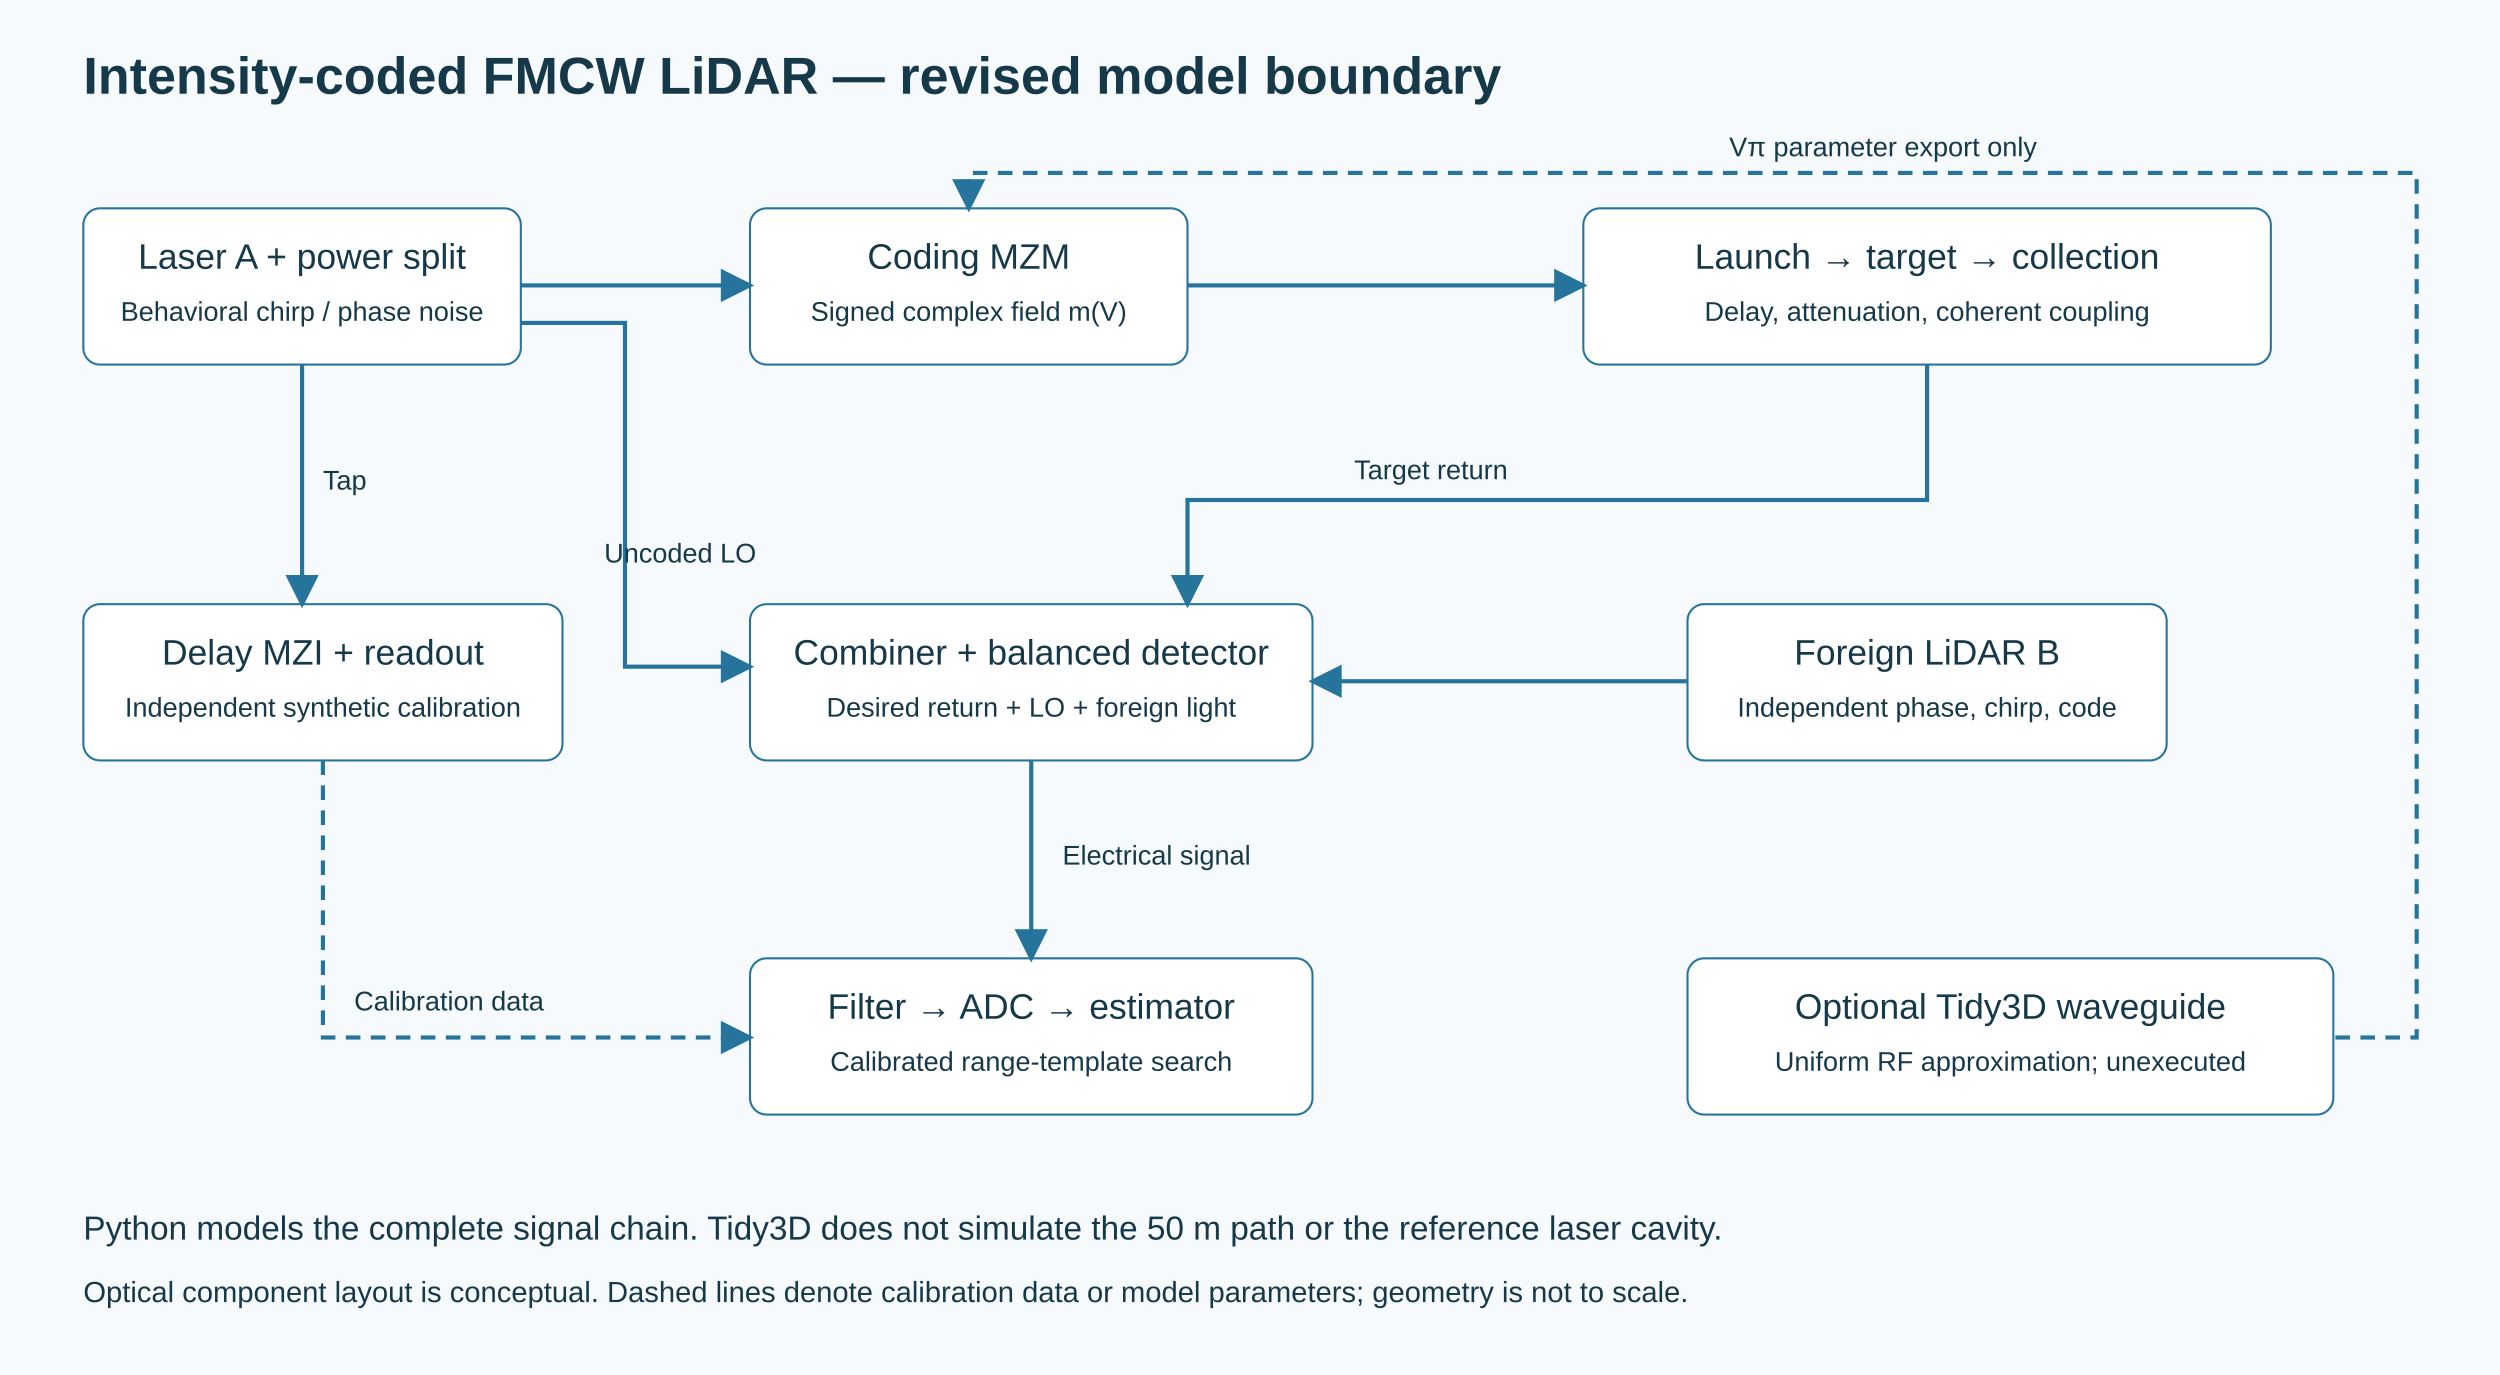
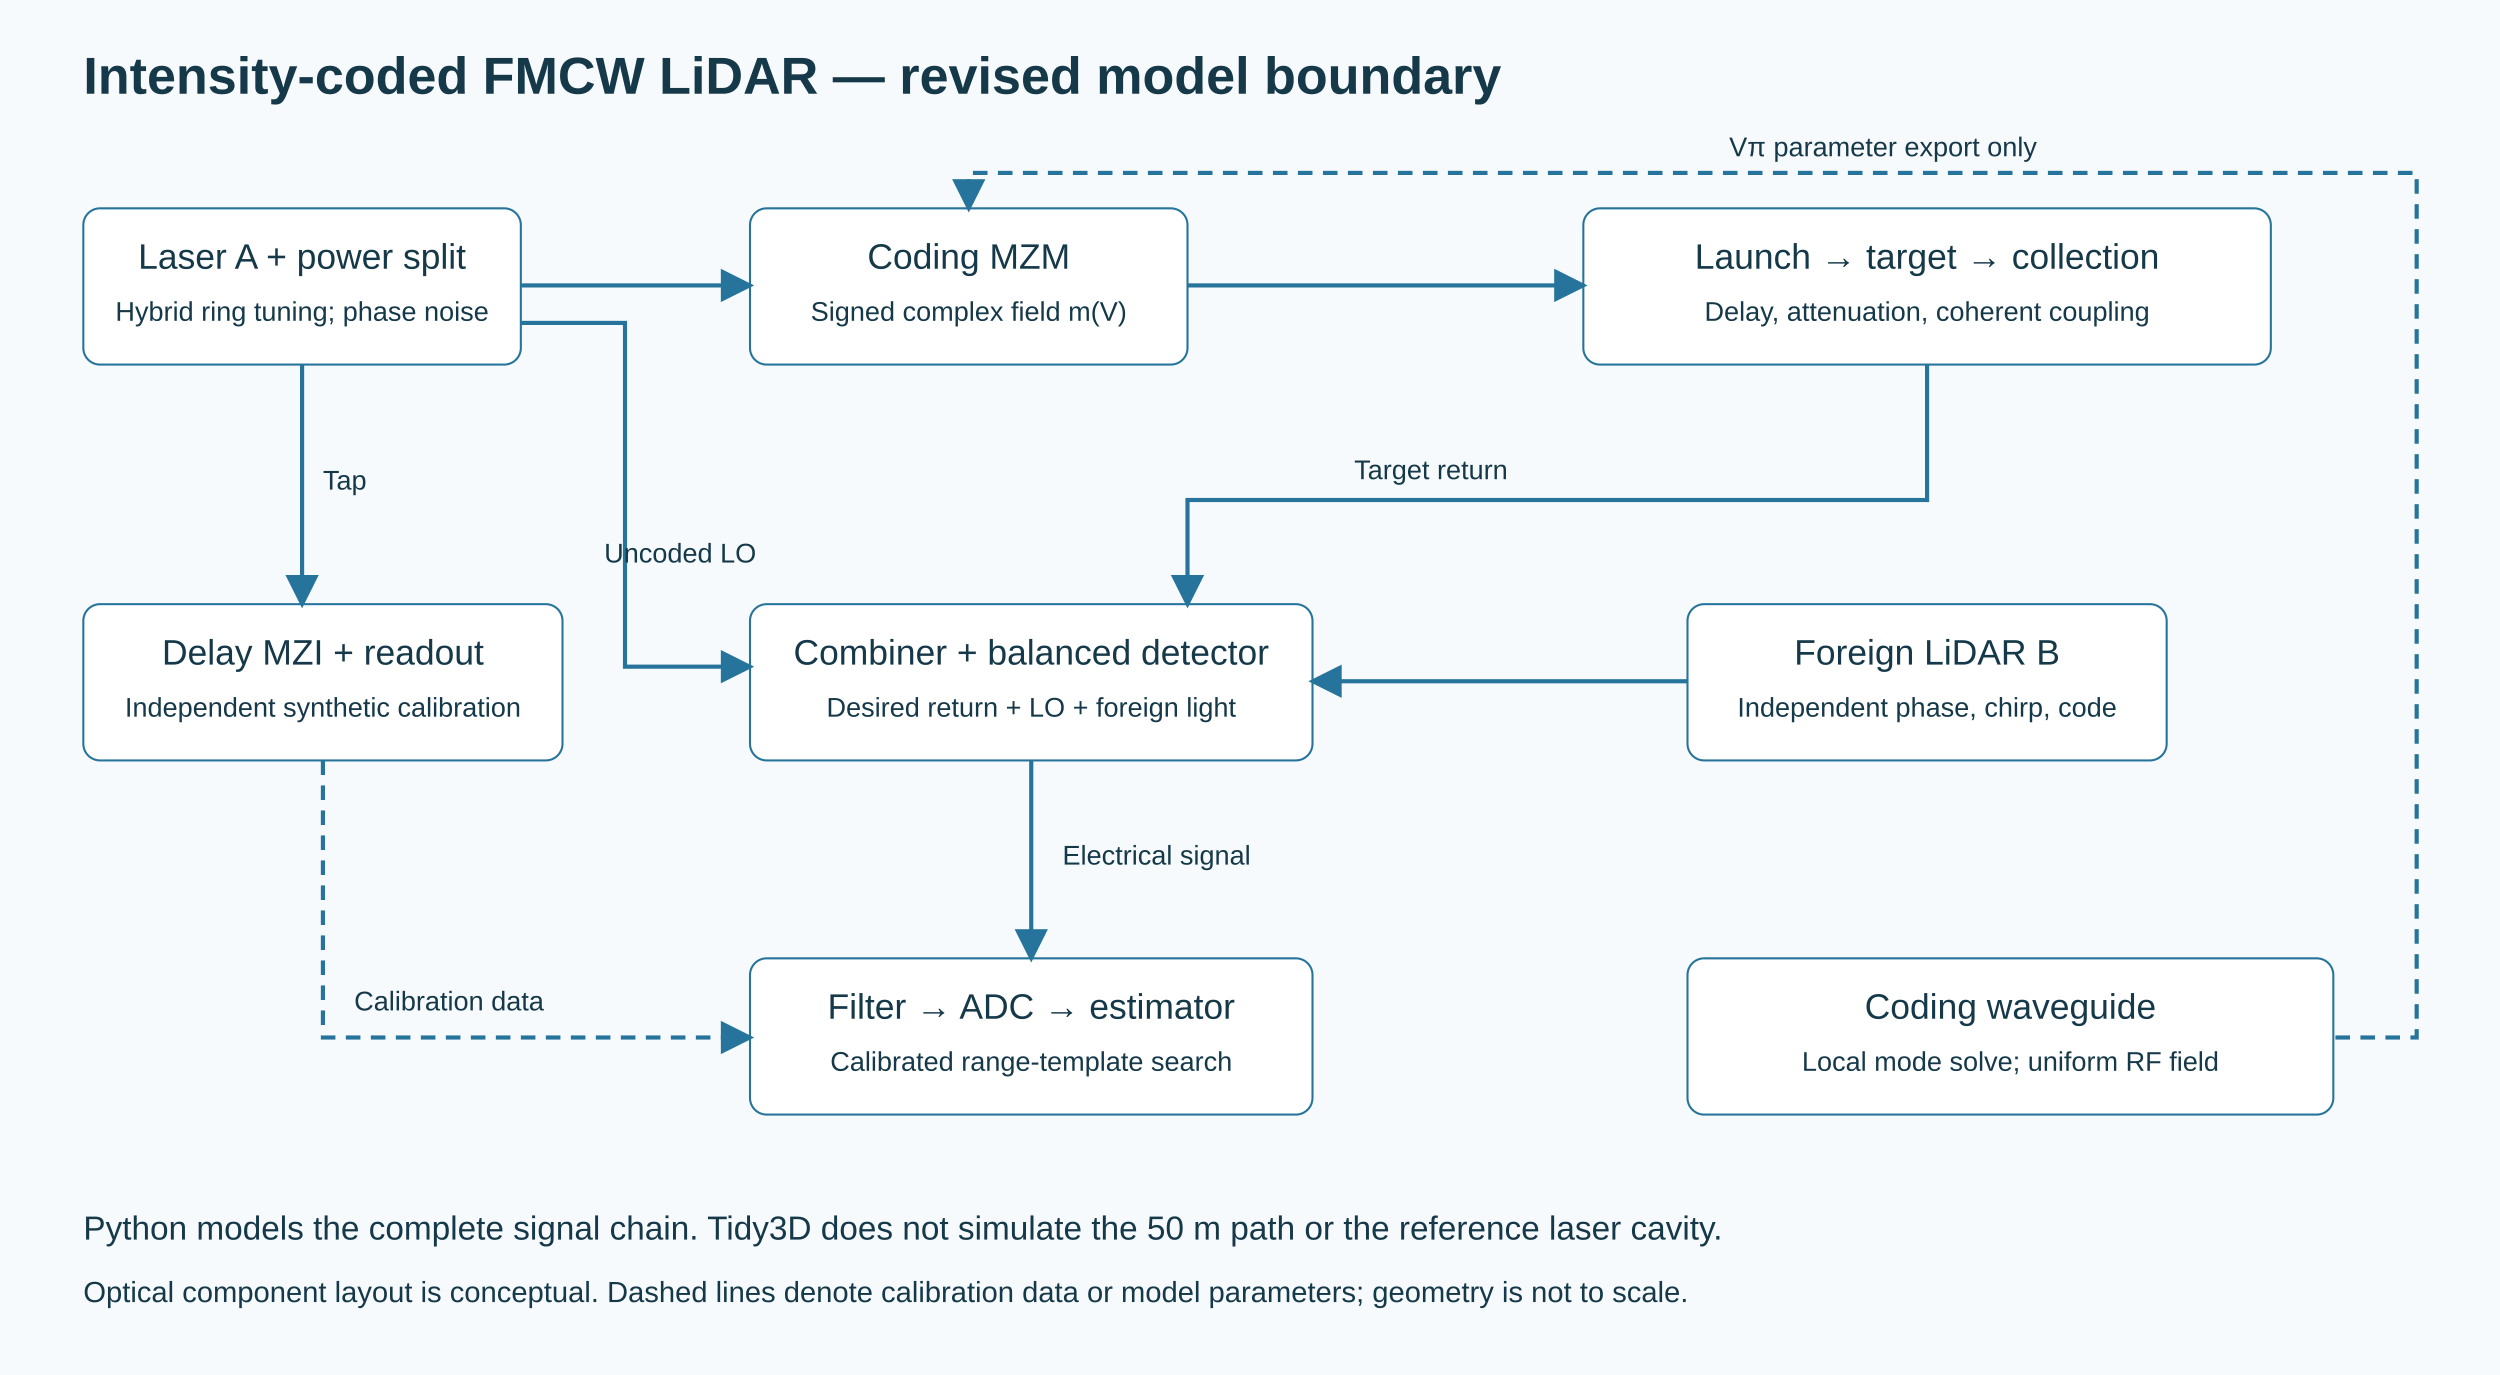
<svg xmlns="http://www.w3.org/2000/svg" width="1200" height="660" viewBox="0 0 1200 660">
  <defs>
    <marker id="a" markerWidth="8" markerHeight="8" refX="7" refY="4" orient="auto">
      <path d="M0,0 L8,4 L0,8" fill="#26749b" />
    </marker>
  </defs>
  <rect width="1200" height="660" fill="#f7fafc" />
  <g font-family="Arial" fill="#16394a">
    <text x="40" y="45" font-size="25" font-weight="bold">Intensity-coded FMCW LiDAR — revised model boundary</text>
    <rect x="40" y="100" width="210" height="75" rx="8" fill="white" stroke="#26749b" />
    <text x="145.0" y="129" text-anchor="middle" font-size="17">Laser A + power split</text>
-     <text x="145.0" y="154" text-anchor="middle" font-size="13">Behavioral chirp / phase noise</text>
+     <text x="145.0" y="154" text-anchor="middle" font-size="13">Hybrid ring tuning; phase noise</text>
    <rect x="360" y="100" width="210" height="75" rx="8" fill="white" stroke="#26749b" />
    <text x="465.0" y="129" text-anchor="middle" font-size="17">Coding MZM</text>
    <text x="465.0" y="154" text-anchor="middle" font-size="13">Signed complex field m(V)</text>
    <rect x="760" y="100" width="330" height="75" rx="8" fill="white" stroke="#26749b" />
    <text x="925.0" y="129" text-anchor="middle" font-size="17">Launch → target → collection</text>
    <text x="925.0" y="154" text-anchor="middle" font-size="13">Delay, attenuation, coherent coupling</text>
    <rect x="40" y="290" width="230" height="75" rx="8" fill="white" stroke="#26749b" />
    <text x="155.0" y="319" text-anchor="middle" font-size="17">Delay MZI + readout</text>
    <text x="155.0" y="344" text-anchor="middle" font-size="13">Independent synthetic calibration</text>
    <rect x="360" y="290" width="270" height="75" rx="8" fill="white" stroke="#26749b" />
    <text x="495.0" y="319" text-anchor="middle" font-size="17">Combiner + balanced detector</text>
    <text x="495.0" y="344" text-anchor="middle" font-size="13">Desired return + LO + foreign light</text>
    <rect x="810" y="290" width="230" height="75" rx="8" fill="white" stroke="#26749b" />
    <text x="925.0" y="319" text-anchor="middle" font-size="17">Foreign LiDAR B</text>
    <text x="925.0" y="344" text-anchor="middle" font-size="13">Independent phase, chirp, code</text>
    <rect x="360" y="460" width="270" height="75" rx="8" fill="white" stroke="#26749b" />
    <text x="495.0" y="489" text-anchor="middle" font-size="17">Filter → ADC → estimator</text>
    <text x="495.0" y="514" text-anchor="middle" font-size="13">Calibrated range-template search</text>
    <rect x="810" y="460" width="310" height="75" rx="8" fill="white" stroke="#26749b" />
-     <text x="965.0" y="489" text-anchor="middle" font-size="17">Optional Tidy3D waveguide</text>
-     <text x="965.0" y="514" text-anchor="middle" font-size="13">Uniform RF approximation; unexecuted</text>
+     <text x="965.0" y="489" text-anchor="middle" font-size="17">Coding waveguide</text>
+     <text x="965.0" y="514" text-anchor="middle" font-size="13">Local mode solve; uniform RF field</text>
    <path d="M250,137 H360" fill="none" stroke="#26749b" stroke-width="2" marker-end="url(#a)" />
    <path d="M570,137 H760" fill="none" stroke="#26749b" stroke-width="2" marker-end="url(#a)" />
    <path d="M925,175 V240 H570 V290" fill="none" stroke="#26749b" stroke-width="2" marker-end="url(#a)" />
    <text x="650" y="230" font-size="13">Target return</text>
    <path d="M145,175 V290" fill="none" stroke="#26749b" stroke-width="2" marker-end="url(#a)" />
    <text x="155" y="235" font-size="13">Tap</text>
    <path d="M250,155 H300 V320 H360" fill="none" stroke="#26749b" stroke-width="2" marker-end="url(#a)" />
    <text x="290" y="270" font-size="13">Uncoded LO</text>
    <path d="M810,327 H630" fill="none" stroke="#26749b" stroke-width="2" marker-end="url(#a)" />
    <path d="M495,365 V460" fill="none" stroke="#26749b" stroke-width="2" marker-end="url(#a)" />
    <text x="510" y="415" font-size="13">Electrical signal</text>
    <path d="M155,365 V498 H360" fill="none" stroke="#26749b" stroke-width="2" marker-end="url(#a)" stroke-dasharray="7,5" />
    <text x="170" y="485" font-size="13">Calibration data</text>
    <path d="M1121,498 H1160 V83 H465 V100" fill="none" stroke="#26749b" stroke-width="2" marker-end="url(#a)" stroke-dasharray="7,5" />
    <text x="830" y="75" font-size="13">Vπ parameter export only</text>
    <text x="40" y="595" font-size="16">Python models the complete signal chain. Tidy3D does not simulate the 50 m path or the reference laser cavity.</text>
    <text x="40" y="625" font-size="14">Optical component layout is conceptual. Dashed lines denote calibration data or model parameters; geometry is not to scale.</text>
  </g>
</svg>
